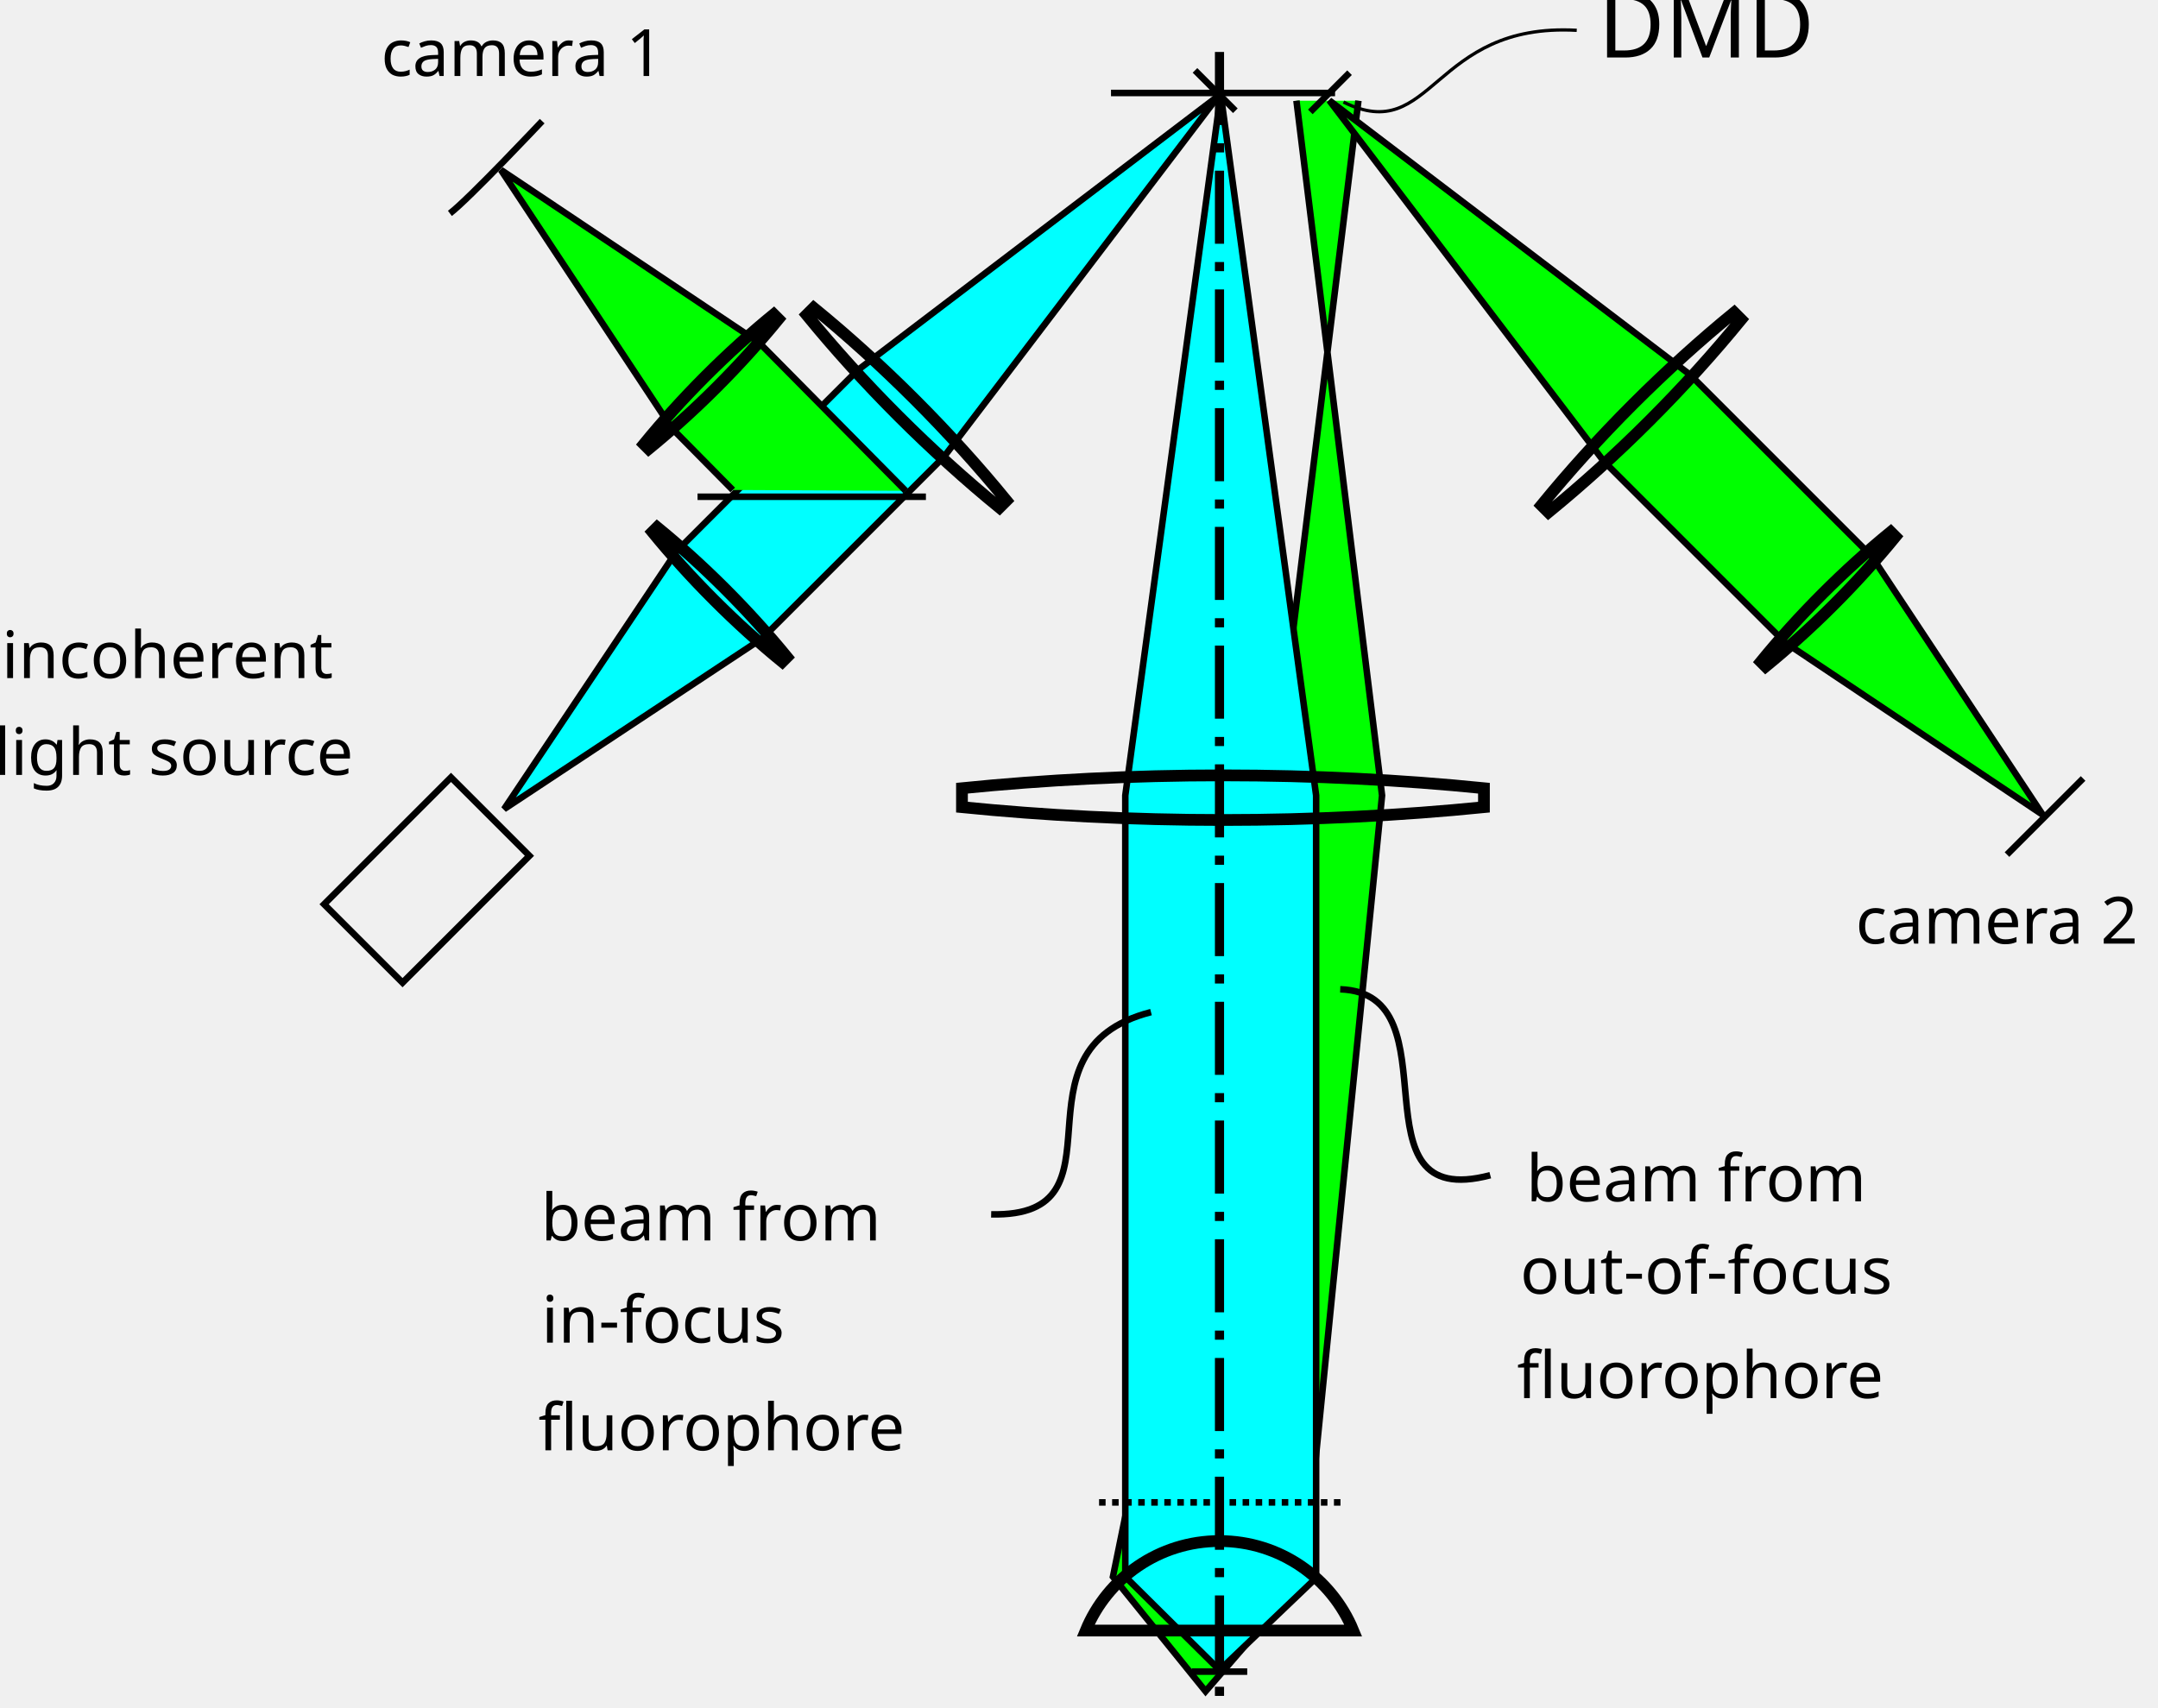
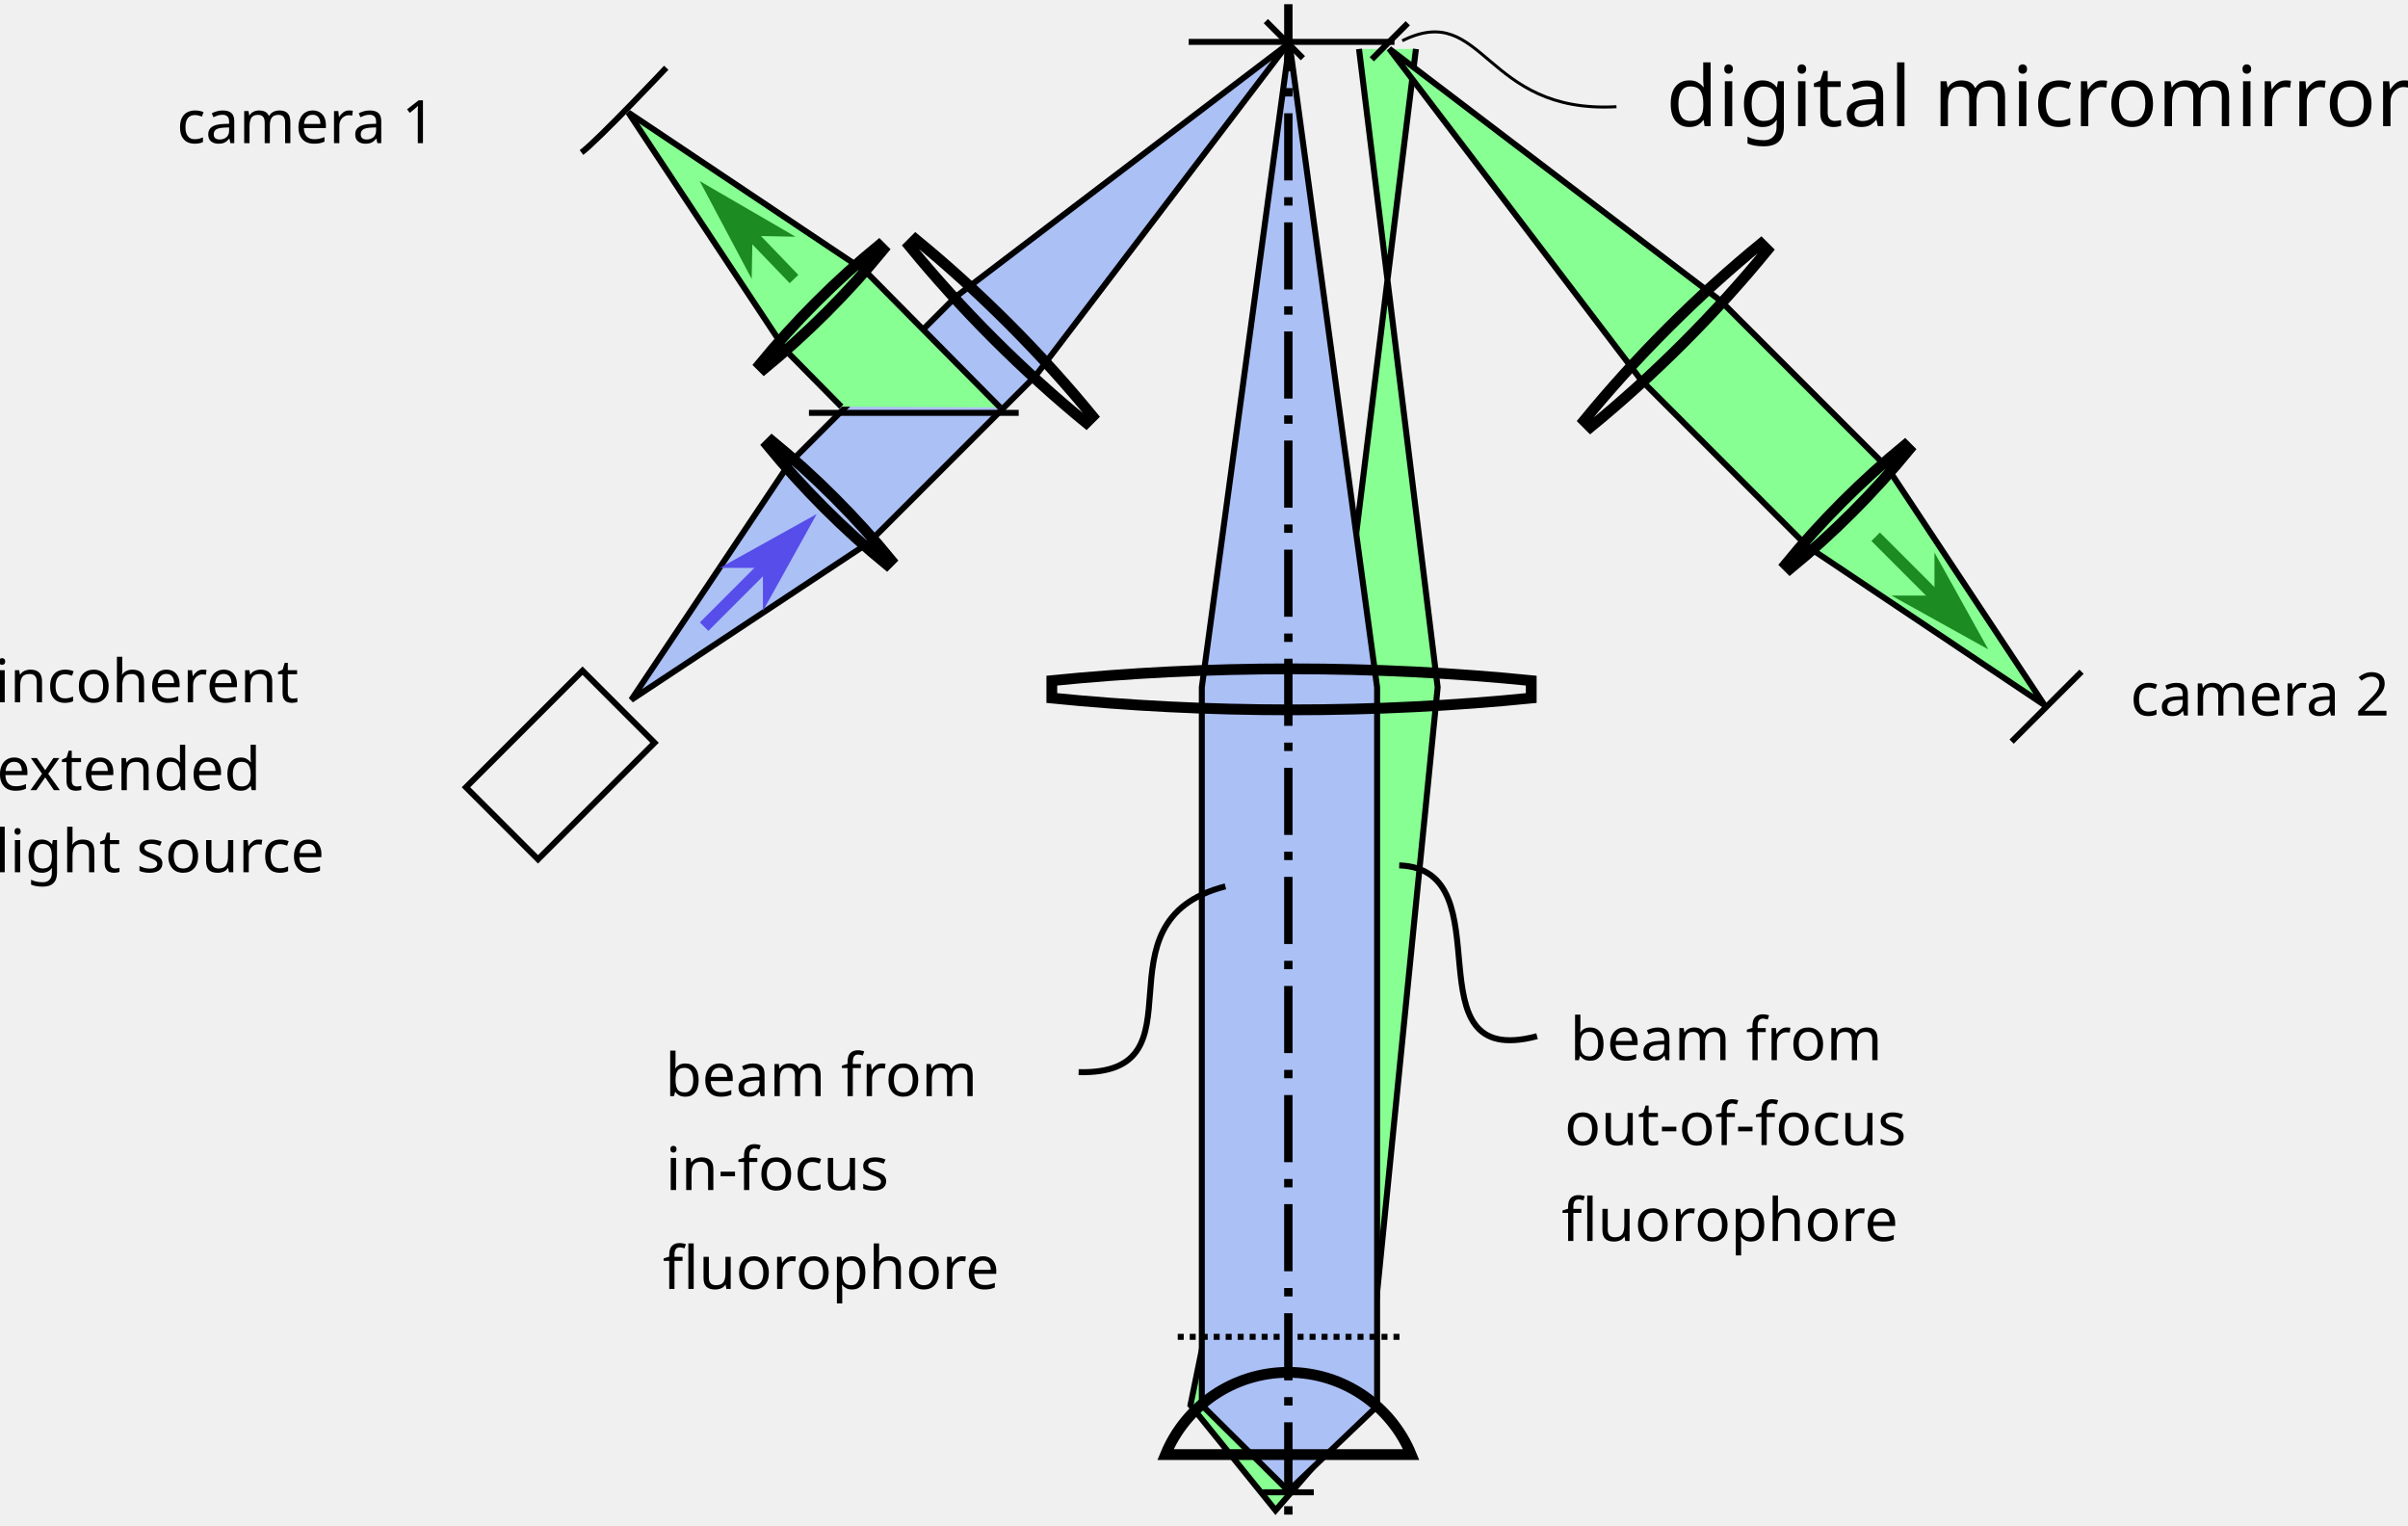
- <svg xmlns="http://www.w3.org/2000/svg" width="330.747" height="261.816" id="svg2" version="1.1">
+ <svg xmlns="http://www.w3.org/2000/svg" width="401.832" height="254.552" id="svg2" version="1.1">
  <defs id="defs4">
    <marker orient="auto" refY="0" refX="0" id="TriangleOutL" style="overflow:visible">
      <path id="path3945" d="m 5.77,0 -8.65,5 0,-10 8.65,5 z" style="fill-rule:evenodd;stroke:#000000;stroke-width:1pt;marker-start:none" transform="scale(0.8,0.8)" />
    </marker>
    <marker orient="auto" refY="0" refX="0" id="Arrow2Lend" style="overflow:visible">
      <path id="path3823" style="font-size:12px;fill-rule:evenodd;stroke-width:0.625;stroke-linejoin:round" d="M 8.719,4.034 -2.207,0.016 8.719,-4.002 c -1.745,2.372 -1.735,5.617 -6e-7,8.035 z" transform="matrix(-1.1,0,0,-1.1,-1.1,0)" />
    </marker>
    <marker orient="auto" refY="0" refX="0" id="Arrow1Mend" style="overflow:visible">
      <path id="path3811" d="M 0,0 5,-5 -12.5,0 5,5 0,0 z" style="fill-rule:evenodd;stroke:#000000;stroke-width:1pt;marker-start:none" transform="matrix(-0.4,0,0,-0.4,-4,0)" />
    </marker>
    <marker orient="auto" refY="0" refX="0" id="Arrow1Lend" style="overflow:visible">
      <path id="path3805" d="M 0,0 5,-5 -12.5,0 5,5 0,0 z" style="fill-rule:evenodd;stroke:#000000;stroke-width:1pt;marker-start:none" transform="matrix(-0.8,0,0,-0.8,-10,0)" />
    </marker>
    <marker orient="auto" refY="0" refX="0" id="Arrow2Mend" style="overflow:visible">
      <path id="path3829" style="font-size:12px;fill-rule:evenodd;stroke-width:0.625;stroke-linejoin:round" d="M 8.719,4.034 -2.207,0.016 8.719,-4.002 c -1.745,2.372 -1.735,5.617 -6e-7,8.035 z" transform="scale(-0.6,-0.6)" />
    </marker>
    <marker style="overflow:visible" id="DistanceStart" refX="0" refY="0" orient="auto">
      <g id="g2300">
        <path style="fill:none;stroke:#ffffff;stroke-width:1.15;stroke-linecap:square" d="M 0,0 2,0" id="path2306" />
        <path style="fill:#000000;fill-rule:evenodd;stroke:none" d="M 0,0 13,4 9,0 13,-4 0,0 z" id="path2302" />
        <path style="fill:none;stroke:#000000;stroke-width:1;stroke-linecap:square" d="M 0,-4 0,40" id="path2304" />
      </g>
    </marker>
    <marker style="overflow:visible" id="DistanceEnd" refX="0" refY="0" orient="auto">
      <g id="g3858">
        <path style="fill:none;stroke:#ffffff;stroke-width:1.15;stroke-linecap:square" d="M 0,0 -2,0" id="path2316" />
        <path style="fill:#000000;fill-rule:evenodd;stroke:none" d="M 0,0 -13,4 -9,0 -13,-4 0,0 z" id="path2312" />
        <path style="fill:none;stroke:#000000;stroke-width:1;stroke-linecap:square" d="M 0,-4 0,40" id="path2314" />
      </g>
    </marker>
    <marker orient="auto" refY="0" refX="0" id="DiamondMstart" style="overflow:visible">
      <path id="path3894" d="M 0,-7.071 -7.071,0 0,7.071 7.071,0 0,-7.071 z" style="fill-rule:evenodd;stroke:#000000;stroke-width:1pt;marker-start:none" transform="matrix(0.4,0,0,0.4,2.6,0)" />
    </marker>
    <marker style="overflow:visible" id="DistanceStart-0" refX="0" refY="0" orient="auto">
      <g id="g2300-6">
        <path style="fill:none;stroke:#ffffff;stroke-width:1.15;stroke-linecap:square" d="M 0,0 2,0" id="path2306-8" />
        <path style="fill:#000000;fill-rule:evenodd;stroke:none" d="M 0,0 13,4 9,0 13,-4 0,0 z" id="path2302-9" />
        <path style="fill:none;stroke:#000000;stroke-width:1;stroke-linecap:square" d="M 0,-4 0,40" id="path2304-2" />
      </g>
    </marker>
    <marker style="overflow:visible" id="DistanceEnd-6" refX="0" refY="0" orient="auto">
      <g id="g3858-6">
        <path style="fill:none;stroke:#ffffff;stroke-width:1.15;stroke-linecap:square" d="M 0,0 -2,0" id="path2316-4" />
        <path style="fill:#000000;fill-rule:evenodd;stroke:none" d="M 0,0 -13,4 -9,0 -13,-4 0,0 z" id="path2312-9" />
        <path style="fill:none;stroke:#000000;stroke-width:1;stroke-linecap:square" d="M 0,-4 0,40" id="path2314-5" />
      </g>
    </marker>
    <marker style="overflow:visible" id="marker6828" refX="0" refY="0" orient="auto">
      <g id="g6830">
        <path style="fill:none;stroke:#ffffff;stroke-width:1.15;stroke-linecap:square" d="M 0,0 2,0" id="path6832" />
        <path style="fill:#000000;fill-rule:evenodd;stroke:none" d="M 0,0 13,4 9,0 13,-4 0,0 z" id="path6834" />
        <path style="fill:none;stroke:#000000;stroke-width:1;stroke-linecap:square" d="M 0,-4 0,40" id="path6836" />
      </g>
    </marker>
    <marker style="overflow:visible" id="marker6838" refX="0" refY="0" orient="auto">
      <g id="g6840">
        <path style="fill:none;stroke:#ffffff;stroke-width:1.15;stroke-linecap:square" d="M 0,0 -2,0" id="path6842" />
        <path style="fill:#000000;fill-rule:evenodd;stroke:none" d="M 0,0 -13,4 -9,0 -13,-4 0,0 z" id="path6844" />
        <path style="fill:none;stroke:#000000;stroke-width:1;stroke-linecap:square" d="M 0,-4 0,40" id="path6846" />
      </g>
    </marker>
    <marker orient="auto" refY="0" refX="0" id="Arrow1Mend-9" style="overflow:visible">
      <path id="path3811-4" d="M 0,0 5,-5 -12.5,0 5,5 0,0 z" style="fill-rule:evenodd;stroke:#000000;stroke-width:1pt;marker-start:none" transform="matrix(-0.4,0,0,-0.4,-4,0)" />
    </marker>
+     <marker orient="auto" refY="0" refX="0" id="Arrow1Mend-9X" style="overflow:visible">
+       <path id="path4507" d="M 0,0 5,-5 -12.5,0 5,5 0,0 z" style="marker-start:none;stroke:#1c8b21;stroke-width:1pt;fill:#1c8b21;fill-rule:evenodd" transform="matrix(-0.4,0,0,-0.4,-4,0)" />
+     </marker>
+     <marker orient="auto" refY="0" refX="0" id="Arrow1Mend-9q" style="overflow:visible">
+       <path id="path4510" d="M 0,0 5,-5 -12.5,0 5,5 0,0 z" style="marker-start:none;stroke:#1c8b21;stroke-width:1pt;fill:#1c8b21;fill-rule:evenodd" transform="matrix(-0.4,0,0,-0.4,-4,0)" />
+     </marker>
+     <marker orient="auto" refY="0" refX="0" id="Arrow1Mend-9w" style="overflow:visible">
+       <path id="path4976" d="M 0,0 5,-5 -12.5,0 5,5 0,0 z" style="marker-start:none;stroke:#564dea;stroke-width:1pt;fill:#564dea;fill-rule:evenodd" transform="matrix(-0.4,0,0,-0.4,-4,0)" />
+     </marker>
  </defs>
-   <g id="layer4" style="opacity:1;display:inline" transform="translate(-1.051376,-2.735221)" />
-   <g id="layer3" style="display:inline" transform="translate(-1.051376,-2.735221)" />
-   <g id="layer1" style="display:inline" transform="translate(-143.5311,-10.42698)">
+   <g id="layer4" style="display:inline" transform="translate(27.0331,-10)" />
+   <g id="layer3" style="display:inline" transform="translate(27.0331,-10)" />
+   <g id="layer1" style="display:inline" transform="translate(-115.4467,-17.69175)">
    <text xml:space="preserve" style="font-size:13px;font-style:normal;font-variant:normal;font-weight:normal;font-stretch:normal;line-height:125%;letter-spacing:0px;word-spacing:0px;fill:#000000;fill-opacity:1;stroke:none;font-family:Gentium;-inkscape-font-specification:Gentium" x="259" y="125.362" id="text3987">
      <tspan id="tspan3989" x="259" y="125.362" />
    </text>
-     <text xml:space="preserve" style="font-size:14px;font-style:normal;font-variant:normal;font-weight:normal;font-stretch:normal;line-height:125%;letter-spacing:0px;word-spacing:0px;fill:#000000;fill-opacity:1;stroke:none;font-family:Gentium;-inkscape-font-specification:Gentium" x="388.48" y="19.245" id="text4003">
-       <tspan id="tspan4005" x="388.48" y="19.245">DMD</tspan>
+     <text xml:space="preserve" style="font-size:14px;font-style:normal;font-variant:normal;font-weight:normal;font-stretch:normal;line-height:125%;letter-spacing:0px;word-spacing:0px;fill:#000000;fill-opacity:1;stroke:none;font-family:Gentium;-inkscape-font-specification:Gentium" x="393.48" y="38.745" id="text4003">
+       <tspan id="tspan4005" x="393.48" y="38.745">digital micromirror</tspan>
    </text>
-     <path style="fill:#00ff00;fill-opacity:1;stroke:#000000;stroke-width:1px;stroke-linecap:butt;stroke-linejoin:miter;stroke-opacity:1;display:inline" d="m 342.23,25.862 13.125,106.5 -12,119.941 -15.052,17.384 -14.198,-17.561 24.5,-119.764 13.125,-106.5" id="path3985-5" />
-     <path style="opacity:1;fill:#00ffff;fill-opacity:1;stroke:#000000;stroke-width:1px;stroke-linecap:butt;stroke-linejoin:miter;stroke-opacity:1;display:inline" d="m 316,252.126 0,-119.764 14.625,-107.5 14.625,107.5 0,119.941 -14.802,14.134 z" id="path3985" />
+     <path style="fill:#88ff92;fill-opacity:1;stroke:#000000;stroke-width:1px;stroke-linecap:butt;stroke-linejoin:miter;stroke-opacity:1;display:inline" d="m 342.23,25.862 13.125,106.5 -12,119.941 -15.052,17.384 -14.198,-17.561 24.5,-119.764 13.125,-106.5" id="path3985-5" />
+     <path style="fill:#abc0f5;fill-opacity:1;stroke:#000000;stroke-width:1px;stroke-linecap:butt;stroke-linejoin:miter;stroke-opacity:1;display:inline" d="m 316,252.126 0,-119.764 14.625,-107.5 14.625,107.5 0,119.941 -14.802,14.134 z" id="path3985" />
    <path style="fill:none;stroke:none" id="path2985" d="m 209.78,207.254 c 16.705,3.204 23.252,9.357 15.651,14.708" transform="translate(134,10)" />
    <path style="fill:none;stroke:#000000;stroke-width:1.8;stroke-miterlimit:4;stroke-opacity:1;stroke-dasharray:none;stroke-dashoffset:0" d="m 330.438,246.656 c -9.254,0 -17.19,5.658 -20.5,13.719 l 41,0 c -3.309,-8.062 -11.245,-13.719 -20.5,-13.719 z" id="path3759" />
    <path style="fill:none;stroke:#000000;stroke-width:1.8;stroke-miterlimit:4;stroke-opacity:1;stroke-dasharray:none;stroke-dashoffset:0" d="m 330.969,129.281 c -13.992,0 -27.429,0.704 -40,1.969 l 0,2.906 c 12.571,1.262 26.011,1.969 40,1.969 13.983,0 27.439,-0.708 40,-1.969 l 0,-2.906 c -12.561,-1.263 -26.014,-1.969 -40,-1.969 z" id="path3763" />
    <path style="fill:none;stroke:#000000;stroke-width:1.4;stroke-linecap:butt;stroke-linejoin:miter;stroke-miterlimit:4;stroke-opacity:1;stroke-dasharray:11.2, 2.8, 1.4, 2.8;stroke-dashoffset:0;marker-start:none" d="m 330.438,18.392 0,253.152" id="path3784" />
    <path style="fill:none;stroke:#000000;stroke-width:1px;stroke-linecap:butt;stroke-linejoin:miter;stroke-opacity:1" d="m 313.809,24.679 34.342,0" id="path3978" />
    <path style="fill:none;stroke:#000000;stroke-width:1px;stroke-linecap:butt;stroke-linejoin:miter;stroke-opacity:1" d="m 326.188,266.669 8.5,0" id="path3001" />
    <path style="fill:none;stroke:#000000;stroke-width:1;stroke-linecap:butt;stroke-linejoin:miter;stroke-miterlimit:4;stroke-opacity:1;stroke-dasharray:1, 1;stroke-dashoffset:0" d="m 311.98,240.731 38,0" id="path3003" />
    <flowRoot xml:space="preserve" id="flowRoot9099" style="font-size:8px;font-style:normal;font-variant:normal;font-weight:normal;font-stretch:normal;line-height:125%;letter-spacing:0px;word-spacing:0px;fill:#000000;fill-opacity:1;stroke:none;font-family:Gentium;-inkscape-font-specification:Gentium" transform="translate(142.4797,-34.30945)">
      <flowRegion id="flowRegion9101">
        <rect id="rect9103" width="70.5" height="81" x="83" y="247.73" />
      </flowRegion>
      <flowPara id="flowPara9105" />
    </flowRoot>
-     <path style="fill:none;stroke:#000000;stroke-width:0.5;stroke-linecap:butt;stroke-linejoin:miter;stroke-opacity:1" d="m 385.191,15.074 c -22.25,-1.241 -22,17.825 -35.75,11" id="path9509" />
-     <path style="opacity:1;fill:#00ffff;fill-opacity:1;stroke:#000000;stroke-width:1px;stroke-linecap:butt;stroke-linejoin:miter;stroke-opacity:1;display:inline" d="m 247.242,94.911 27.734,-27.734 55.32,-42.071 -42.07,55.32 -27.814,27.814 -39.624,26.214 z" id="path3985-3" />
-     <path style="opacity:1;fill:#00ff00;fill-opacity:1;stroke:#000000;stroke-width:1px;stroke-linecap:butt;stroke-linejoin:miter;stroke-opacity:1;display:inline" d="m 255.833,85.536 -9.314,-9.439 -26.214,-39.624 39.544,26.454 22.484,22.734" id="path3985-3-9" />
+     <path style="fill:none;stroke:#000000;stroke-width:0.5;stroke-linecap:butt;stroke-linejoin:miter;stroke-opacity:1" d="m 385.191,35.495 c -22.25,1.241 -22,-17.825 -35.75,-11" id="path9509" />
+     <path style="fill:#abc0f5;fill-opacity:1;stroke:#000000;stroke-width:1px;stroke-linecap:butt;stroke-linejoin:miter;stroke-opacity:1;display:inline" d="m 247.242,94.911 27.734,-27.734 55.32,-42.071 -42.07,55.32 -27.814,27.814 -39.624,26.214 z" id="path3985-3" />
+     <path style="fill:#88ff92;fill-opacity:1;stroke:#000000;stroke-width:1px;stroke-linecap:butt;stroke-linejoin:miter;stroke-opacity:1;display:inline" d="m 255.833,85.536 -9.314,-9.439 -26.214,-39.624 39.544,26.454 22.484,22.734" id="path3985-3-9" />
    <path style="fill:none;stroke:#000000;stroke-width:1.8;stroke-miterlimit:4;stroke-opacity:1;stroke-dasharray:none;stroke-dashoffset:0;display:inline" d="m 283.738,71.665 c -5.168,-5.168 -10.392,-9.872 -15.502,-14.048 l -1.073,1.073 c 4.177,5.11 8.881,10.335 14.048,15.502 5.165,5.165 10.397,9.873 15.502,14.048 l 1.073,-1.073 c -4.173,-5.106 -8.882,-10.336 -14.048,-15.502 z" id="path3763-9" />
    <path style="fill:none;stroke:#000000;stroke-width:1.8;stroke-miterlimit:4;stroke-opacity:1;stroke-dasharray:none;stroke-dashoffset:0;display:inline" d="m 254.688,100.715 c -3.48,-3.481 -6.998,-6.648 -10.44,-9.461 l -0.723,0.723 c 2.813,3.441 5.981,6.96 9.461,10.44 3.478,3.478 7.002,6.649 10.44,9.461 l 0.723,-0.723 c -2.81,-3.439 -5.982,-6.961 -9.461,-10.44 z" id="path3763-9-1" />
    <path style="fill:none;stroke:#000000;stroke-width:1px;stroke-linecap:butt;stroke-linejoin:miter;stroke-opacity:1" d="m 97,78.882 35,0" id="path3249" transform="translate(153.4405,7.691754)" />
    <path style="fill:none;stroke:#000000;stroke-width:1.8;stroke-miterlimit:4;stroke-opacity:1;stroke-dasharray:none;stroke-dashoffset:0;display:inline" d="m 251.683,68.074 c -3.481,3.48 -6.648,6.998 -9.461,10.44 l 0.723,0.723 c 3.441,-2.813 6.96,-5.981 10.44,-9.461 3.478,-3.478 6.649,-7.002 9.461,-10.44 l -0.723,-0.723 c -3.439,2.81 -6.961,5.982 -10.44,9.461 z" id="path3763-9-1-4" />
-     <path style="opacity:1;fill:#00ff00;fill-opacity:1;stroke:#000000;stroke-width:1px;stroke-linecap:butt;stroke-linejoin:miter;stroke-opacity:1;display:inline" d="M 417.071,108.874 389.337,81.14 347.266,25.82 l 55.32,42.07 27.814,27.814 26.214,39.624 z" id="path3985-3-7" />
+     <path style="fill:#88ff92;fill-opacity:1;stroke:#000000;stroke-width:1px;stroke-linecap:butt;stroke-linejoin:miter;stroke-opacity:1;display:inline" d="M 417.071,108.874 389.337,81.14 347.266,25.82 l 55.32,42.07 27.814,27.814 26.214,39.624 z" id="path3985-3-7" />
    <path style="fill:none;stroke:#000000;stroke-width:1.8;stroke-miterlimit:4;stroke-opacity:1;stroke-dasharray:none;stroke-dashoffset:0;display:inline" d="m 393.824,72.378 c -5.168,5.168 -9.872,10.392 -14.048,15.502 l 1.073,1.073 c 5.11,-4.177 10.335,-8.881 15.502,-14.048 5.165,-5.165 9.873,-10.397 14.048,-15.502 l -1.073,-1.073 c -5.106,4.173 -10.336,8.882 -15.502,14.048 z" id="path3763-9-8" />
    <path style="fill:none;stroke:#000000;stroke-width:1.8;stroke-miterlimit:4;stroke-opacity:1;stroke-dasharray:none;stroke-dashoffset:0;display:inline" d="m 422.875,101.428 c -3.481,3.48 -6.648,6.998 -9.461,10.44 l 0.723,0.723 c 3.441,-2.813 6.96,-5.981 10.44,-9.461 3.478,-3.478 6.649,-7.002 9.461,-10.44 l -0.723,-0.723 c -3.439,2.81 -6.961,5.981 -10.44,9.461 z" id="path3763-9-1-45" />
    <rect style="fill:none;stroke:#000000;stroke-width:1;stroke-opacity:1" id="rect3313" width="17" height="27.507" x="242.005" y="-58.735" transform="matrix(0.7071068,0.7071068,-0.7071068,0.7071068,0,0)" />
-     <text xml:space="preserve" style="font-size:10px;font-style:normal;font-weight:normal;line-height:125%;letter-spacing:0px;word-spacing:0px;fill:#000000;fill-opacity:1;stroke:none;font-family:Sans" x="142.589" y="129.215" id="text4215">
-       <tspan id="tspan4217" x="142.589" y="129.215">light source</tspan>
+     <text xml:space="preserve" style="font-size:10px;font-style:normal;font-weight:normal;line-height:125%;letter-spacing:0px;word-spacing:0px;fill:#000000;fill-opacity:1;stroke:none;font-family:Sans" x="114.504" y="163.215" id="text4215">
+       <tspan id="tspan4217" x="114.504" y="163.215">light source</tspan>
    </text>
-     <text xml:space="preserve" style="font-size:10px;font-style:normal;font-weight:normal;line-height:125%;letter-spacing:0px;word-spacing:0px;fill:#000000;fill-opacity:1;stroke:none;font-family:Sans" x="143.796" y="114.366" id="text4219">
-       <tspan id="tspan4221" x="143.796" y="114.366">incoherent</tspan>
+     <text xml:space="preserve" style="font-size:10px;font-style:normal;font-weight:normal;line-height:125%;letter-spacing:0px;word-spacing:0px;fill:#000000;fill-opacity:1;stroke:none;font-family:Sans" x="114.504" y="134.866" id="text4219">
+       <tspan id="tspan4221" x="114.504" y="134.866">incoherent</tspan>
    </text>
    <path style="fill:none;stroke:#000000;stroke-width:1px;stroke-linecap:butt;stroke-linejoin:miter;stroke-opacity:1" d="m 212.484,43.137 c 2.828,-2.121 14.142,-14.142 14.142,-14.142" id="path4223" />
    <path style="fill:none;stroke:#000000;stroke-width:1px;stroke-linecap:butt;stroke-linejoin:miter;stroke-opacity:1" d="m 451.132,141.425 11.667,-11.667" id="path4225" />
    <path style="fill:none;stroke:#000000;stroke-width:1px;stroke-linecap:butt;stroke-linejoin:miter;stroke-opacity:1" d="m 173.241,13.525 6.187,6.187" id="path4231" transform="translate(153.4405,7.691754)" />
    <path style="fill:none;stroke:#000000;stroke-width:1px;stroke-linecap:butt;stroke-linejoin:miter;stroke-opacity:1" d="m 190.919,19.889 6.01,-6.01" id="path4233" transform="translate(153.4405,7.691754)" />
    <text xml:space="preserve" style="font-size:10px;font-style:normal;font-weight:normal;line-height:125%;letter-spacing:0px;word-spacing:0px;fill:#000000;fill-opacity:1;stroke:none;font-family:Sans" x="377.441" y="194.574" id="text4235">
      <tspan x="377.441" y="194.574" id="tspan4241">beam from</tspan>
    </text>
    <text xml:space="preserve" style="font-size:10px;font-style:normal;font-weight:normal;line-height:125%;letter-spacing:0px;word-spacing:0px;fill:#000000;fill-opacity:1;stroke:none;font-family:Sans" x="226.441" y="200.574" id="text4243">
      <tspan x="226.441" y="200.574" id="tspan4249">beam from</tspan>
    </text>
-     <text xml:space="preserve" style="font-size:10px;font-style:normal;font-weight:normal;line-height:125%;letter-spacing:0px;word-spacing:0px;fill:#000000;fill-opacity:1;stroke:none;font-family:Sans" x="201.941" y="22.074" id="text4251">
-       <tspan id="tspan4253" x="201.941" y="22.074">camera 1</tspan>
+     <text xml:space="preserve" style="font-size:10px;font-style:normal;font-weight:normal;line-height:125%;letter-spacing:0px;word-spacing:0px;fill:#000000;fill-opacity:1;stroke:none;font-family:Sans" x="144.941" y="41.574" id="text4251">
+       <tspan id="tspan4253" x="144.941" y="41.574">camera 1</tspan>
    </text>
-     <text xml:space="preserve" style="font-size:10px;font-style:normal;font-weight:normal;line-height:125%;letter-spacing:0px;word-spacing:0px;fill:#000000;fill-opacity:1;stroke:none;font-family:Sans" x="427.941" y="155.074" id="text4255">
-       <tspan id="tspan4257" x="427.941" y="155.074">camera 2</tspan>
+     <text xml:space="preserve" style="font-size:10px;font-style:normal;font-weight:normal;line-height:125%;letter-spacing:0px;word-spacing:0px;fill:#000000;fill-opacity:1;stroke:none;font-family:Sans" x="470.941" y="137.074" id="text4255">
+       <tspan id="tspan4257" x="470.941" y="137.074">camera 2</tspan>
    </text>
    <path style="fill:none;stroke:#000000;stroke-width:1px;stroke-linecap:butt;stroke-linejoin:miter;stroke-opacity:1" d="m 218.5,182.882 c -21.954,5.819 -4.866,-27.86 -23,-28.5" id="path4259" transform="translate(153.4405,7.691754)" />
    <path style="fill:none;stroke:#000000;stroke-width:1px;stroke-linecap:butt;stroke-linejoin:miter;stroke-opacity:1" d="m 142,188.882 c 21.901,0.489 1.699,-25.133 24.5,-31" id="path4261" transform="translate(153.4405,7.691754)" />
    <text xml:space="preserve" style="font-size:10px;font-style:normal;font-weight:normal;line-height:125%;letter-spacing:0px;word-spacing:0px;fill:#000000;fill-opacity:1;stroke:none;font-family:Sans" x="226.531" y="216.243" id="text4282">
      <tspan x="226.531" y="216.243" id="tspan4286">in-focus</tspan>
    </text>
    <text xml:space="preserve" style="font-size:10px;font-style:normal;font-weight:normal;line-height:125%;letter-spacing:0px;word-spacing:0px;fill:#000000;fill-opacity:1;stroke:none;font-family:Sans" x="226.031" y="232.743" id="text4290">
      <tspan id="tspan4292" x="226.031" y="232.743">fluorophore</tspan>
    </text>
    <text xml:space="preserve" style="font-size:10px;font-style:normal;font-weight:normal;line-height:125%;letter-spacing:0px;word-spacing:0px;fill:#000000;fill-opacity:1;stroke:none;font-family:Sans" x="376.531" y="208.743" id="text4294">
      <tspan id="tspan4296" x="376.531" y="208.743">out-of-focus</tspan>
    </text>
    <text xml:space="preserve" style="font-size:10px;font-style:normal;font-weight:normal;line-height:125%;letter-spacing:0px;word-spacing:0px;fill:#000000;fill-opacity:1;stroke:none;font-family:Sans" x="376.031" y="224.743" id="text4298">
      <tspan id="tspan4300" x="376.031" y="224.743">fluorophore</tspan>
    </text>
+     <text xml:space="preserve" style="font-size:10px;font-style:normal;font-weight:normal;line-height:125%;letter-spacing:0px;word-spacing:0px;fill:#000000;fill-opacity:1;stroke:none;display:inline;font-family:Sans" x="114.895" y="149.525" id="text4219-5">
+       <tspan id="tspan4221-1" x="114.895" y="149.525">extended</tspan>
+     </text>
+     <path style="stroke-linejoin:miter;marker-end:url(#Arrow1Mend-9q);stroke-opacity:1;marker-start:none;stroke:#1c8b21;stroke-linecap:butt;stroke-width:2;fill:none" d="m 132.5,46.552 -13,-13.5" id="path4007" transform="translate(115.4467,17.69175)" />
+     <path style="stroke-linejoin:miter;marker-end:url(#Arrow1Mend-9X);stroke-opacity:1;marker-start:none;stroke:#1c8b21;stroke-linecap:butt;stroke-width:2;fill:none" d="m 313,89.552 16,16" id="path4009" transform="translate(115.4467,17.69175)" />
+     <path id="path4693" d="m 232.947,122.243 c 16,-16 16,-16 16,-16" style="fill:none;stroke:#564dea;stroke-width:2;stroke-linecap:butt;stroke-linejoin:miter;stroke-opacity:1;marker-end:url(#Arrow1Mend-9w)" />
  </g>
-   <g id="layer6" transform="translate(-1.051376,-2.735221)" style="display:inline" />
-   <g id="layer2" style="opacity:1;display:none" transform="translate(-143.5311,-10.42698)">
+   <g id="layer6" transform="translate(27.0331,-10)" style="display:inline" />
+   <g id="layer2" style="display:none" transform="translate(-115.4467,-17.69175)">
    <path style="fill:none;stroke:#000000;stroke-width:2.9;stroke-miterlimit:4;stroke-opacity:1;stroke-dasharray:none;stroke-dashoffset:0" id="path3971" d="m 304.056,123.022 c 0,59.137 -47.94,107.076 -107.076,107.076 -59.137,0 -107.076,-47.94 -107.076,-107.076 0,-59.137 47.94,-107.076 107.076,-107.076 59.137,0 107.076,47.94 107.076,107.076 z" transform="translate(0,-0.316744)" />
  </g>
</svg>
